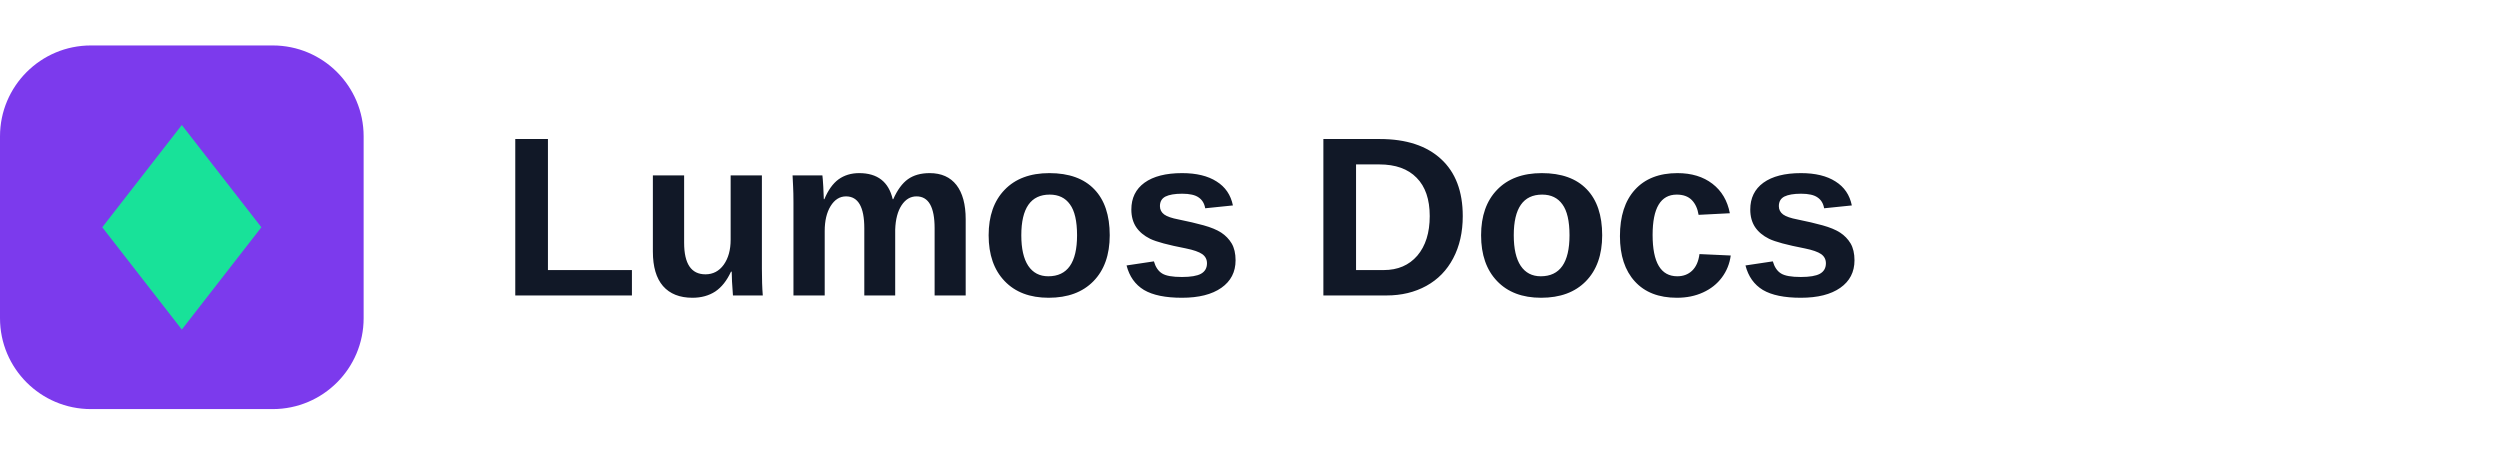
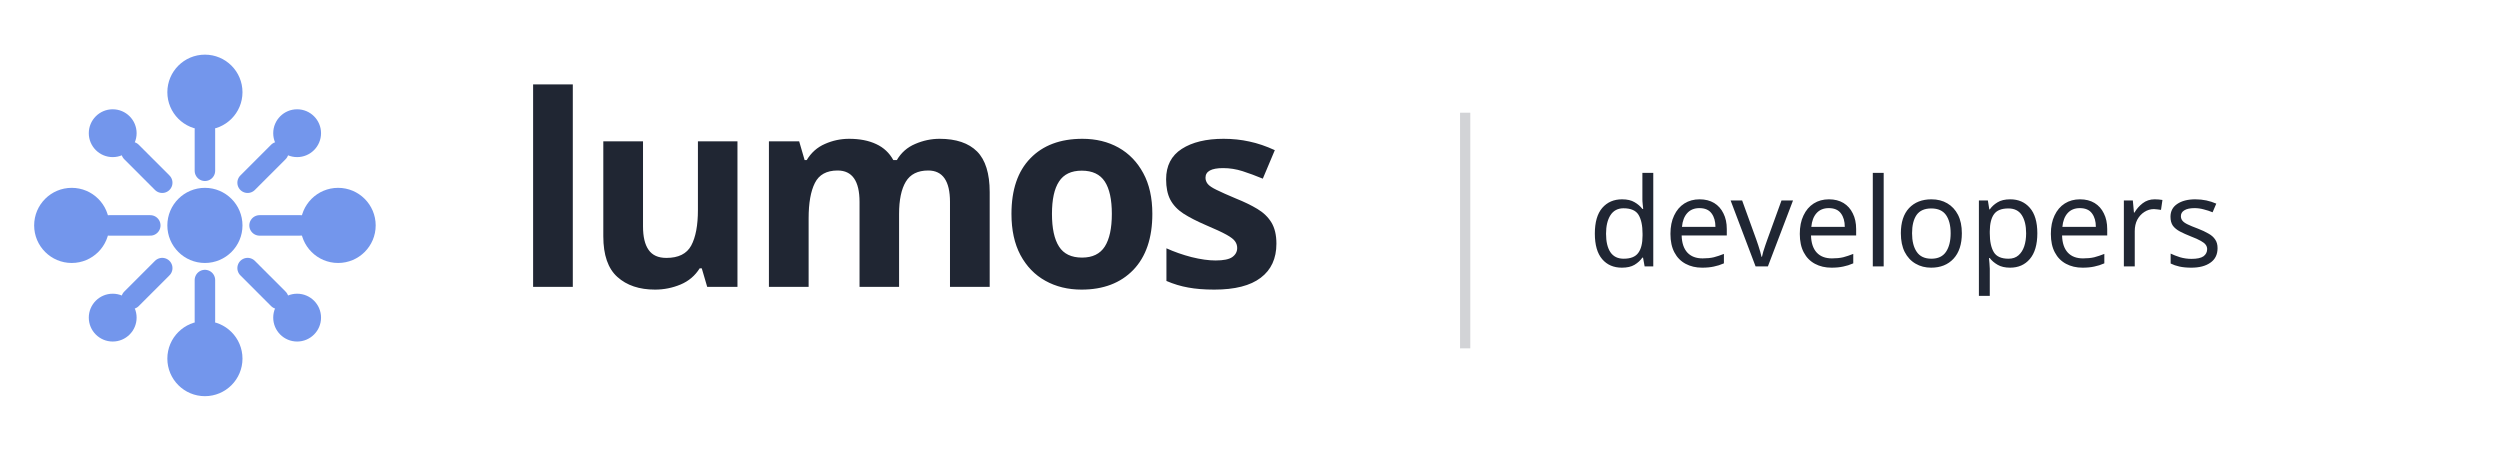
- <svg xmlns="http://www.w3.org/2000/svg" width="220" height="40" viewBox="0 0 220 40" fill="none">
-   <rect x="0" y="4" width="32" height="32" rx="8" fill="#7C3AED" />
-   <path d="M16 11L23 20L16 29L9 20L16 11Z" fill="#18E299" />
-   <text x="44" y="26" fill="#111827" font-family="Segoe UI, Arial, sans-serif" font-size="20" font-weight="700">Lumos Docs</text>
+ <svg xmlns="http://www.w3.org/2000/svg" width="244" height="44" viewBox="0 0 244 44" fill="none" role="img" aria-labelledby="title">
+   <g transform="translate(0 2) scale(.333333)" color="#7396EC">
+     <circle cx="60" cy="60" r="11" fill="currentColor" />
+     <circle cx="60" cy="21" r="11" fill="currentColor" />
+     <circle cx="60" cy="99" r="11" fill="currentColor" />
+     <circle cx="21" cy="60" r="11" fill="currentColor" />
+     <circle cx="99" cy="60" r="11" fill="currentColor" />
+     <g stroke="currentColor" stroke-width="6" stroke-linecap="round">
+       <line x1="60" y1="32" x2="60" y2="44" />
+       <line x1="60" y1="88" x2="60" y2="76" />
+       <line x1="32" y1="60" x2="44" y2="60" />
+       <line x1="88" y1="60" x2="76" y2="60" />
+     </g>
+     <circle cx="33" cy="33" r="7" fill="currentColor" />
+     <circle cx="87" cy="33" r="7" fill="currentColor" />
+     <circle cx="33" cy="87" r="7" fill="currentColor" />
+     <circle cx="87" cy="87" r="7" fill="currentColor" />
+     <g stroke="currentColor" stroke-width="6" stroke-linecap="round">
+       <line x1="38.5" y1="38.5" x2="47.5" y2="47.5" />
+       <line x1="81.5" y1="38.5" x2="72.5" y2="47.5" />
+       <line x1="38.5" y1="81.5" x2="47.5" y2="72.5" />
+       <line x1="81.5" y1="81.5" x2="72.5" y2="72.5" />
+     </g>
+   </g>
+   <text x="50" y="28" fill="#202633" font-family="'Plus Jakarta Sans', system-ui, sans-serif" font-weight="700" font-size="26" letter-spacing="-1">lumos</text>
+   <path d="M143 11v23" stroke="#202633" stroke-opacity=".2" />
+   <text x="155" y="26" fill="#202633" font-family="'Plus Jakarta Sans', system-ui, sans-serif" font-weight="500" font-size="12">developers</text>
</svg>
